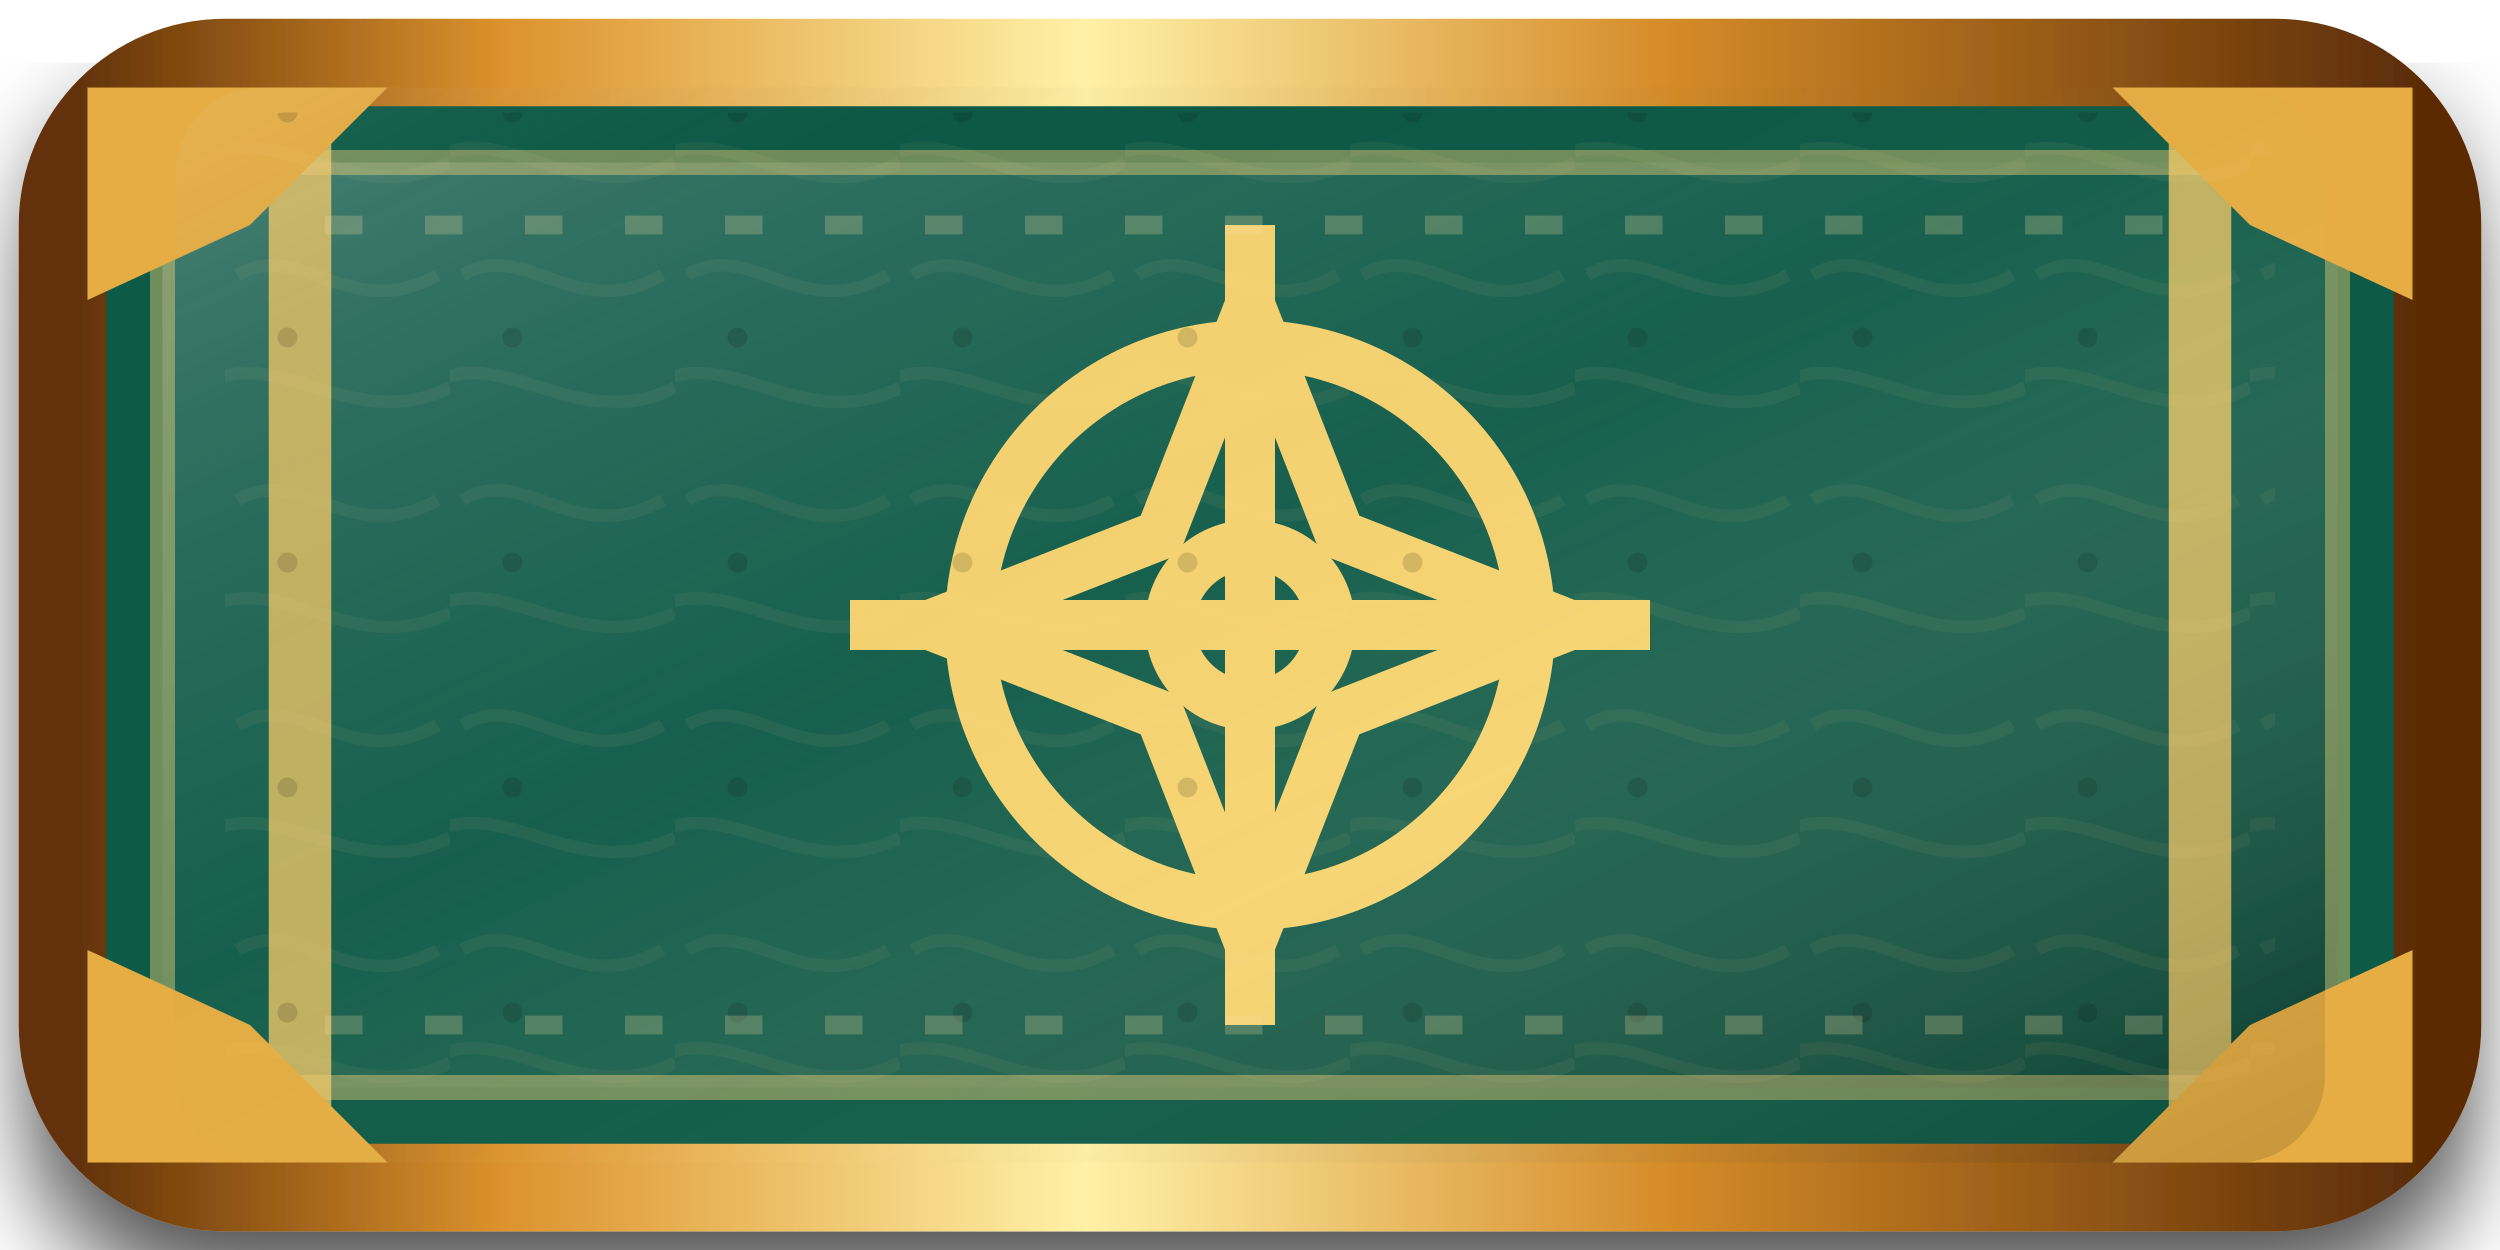
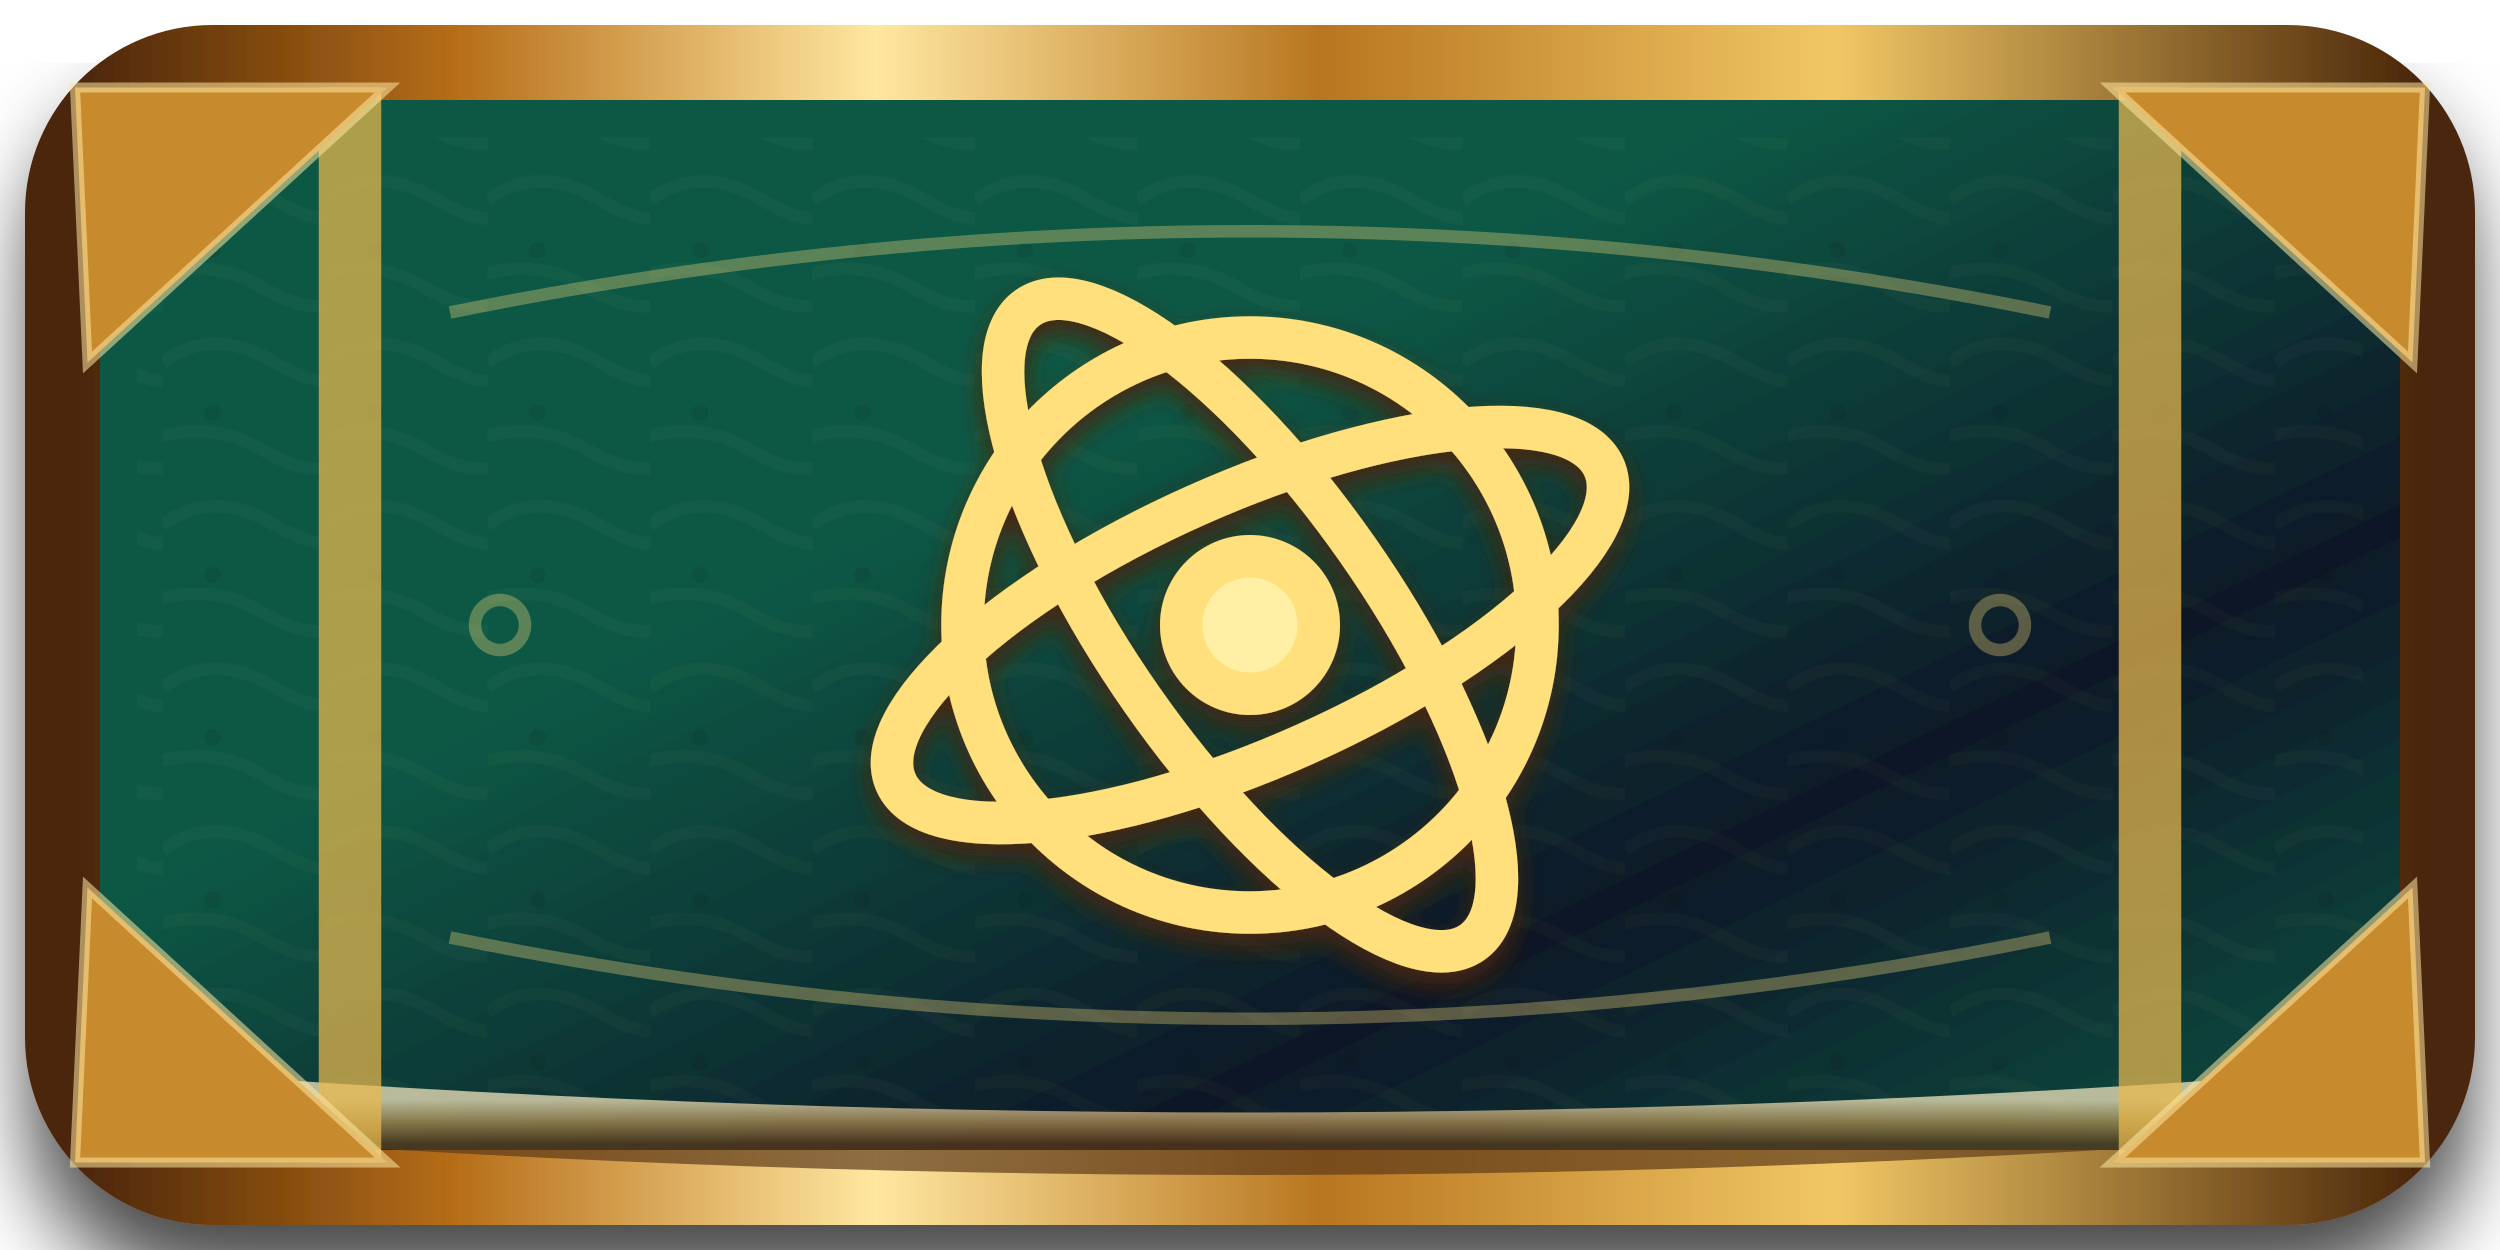
<svg xmlns="http://www.w3.org/2000/svg" data-shape="2H" data-role="celestial-codex" viewBox="0 0 200 100">
  <defs>
    <linearGradient id="gold" x1="0" x2="1">
-       <stop stop-color="#633307" />
-       <stop offset=".18" stop-color="#dc922d" />
-       <stop offset=".43" stop-color="#fff1a7" />
-       <stop offset=".68" stop-color="#d58b28" />
-       <stop offset="1" stop-color="#5b2c06" />
+       <stop stop-color="#4b2607" />
+       <stop offset=".16" stop-color="#b66d18" />
+       <stop offset=".34" stop-color="#ffe7a0" />
+       <stop offset=".53" stop-color="#b87620" />
+       <stop offset=".75" stop-color="#f1c765" />
+       <stop offset="1" stop-color="#4a2608" />
    </linearGradient>
-     <linearGradient id="shine" x1="0" y1="0" x2="1" y2="1">
-       <stop stop-color="#fff" stop-opacity=".2" />
-       <stop offset=".45" stop-color="#fff" stop-opacity=".03" />
-       <stop offset="1" stop-color="#000" stop-opacity=".24" />
+     <linearGradient id="leather" x1="0" y1="0" x2="1" y2="1">
+       <stop stop-color="#075845" />
+       <stop offset=".38" stop-color="#075845" />
+       <stop offset=".7" stop-color="#111827" />
+       <stop offset="1" stop-color="#075845" />
    </linearGradient>
-     <filter id="s" x="-20%" y="-20%" width="150%" height="170%">
-       <feDropShadow dx="0" dy="5" stdDeviation="4" flood-color="#000" flood-opacity=".68" />
+     <linearGradient id="page" x1="0" y1="0" x2="0" y2="1">
+       <stop stop-color="#fff0c4" />
+       <stop offset=".5" stop-color="#b99454" />
+       <stop offset="1" stop-color="#5e3b19" />
+     </linearGradient>
+     <pattern id="grain" width="13" height="13" patternUnits="userSpaceOnUse">
+       <path d="M0 3Q4 0 9 3T16 3M-3 10Q3 7 8 10T16 10" fill="none" stroke="#ffe8a0" stroke-opacity=".075" />
+       <circle cx="4" cy="7" r=".65" fill="#08090c" opacity=".28" />
+     </pattern>
+     <filter id="shadow" x="-20%" y="-25%" width="145%" height="165%">
+       <feDropShadow dx="0" dy="5" stdDeviation="3.5" flood-color="#000" flood-opacity=".72" />
    </filter>
-     <linearGradient id="leather" x1="0" y1="0" x2="1" y2="1">
-       <stop stop-color="#ffffff" stop-opacity=".16" />
-       <stop offset=".22" stop-color="#000" stop-opacity=".03" />
-       <stop offset=".62" stop-color="#fff0b0" stop-opacity=".08" />
-       <stop offset="1" stop-color="#000" stop-opacity=".28" />
-     </linearGradient>
-     <pattern id="grain" width="18" height="18" patternUnits="userSpaceOnUse">
-       <path d="M1 4c5-3 9 4 16 0M-2 13c6-4 12 4 20 0" fill="none" stroke="#f6df9b" stroke-opacity=".07" stroke-width="1" />
-       <circle cx="5" cy="9" r=".8" fill="#120b08" opacity=".18" />
-     </pattern>
  </defs>
-   <rect x="5" y="5" width="190" height="90" rx="13" fill="#0c5a46" stroke="url(#gold)" stroke-width="7" filter="url(#s)" />
-   <rect x="13" y="13" width="174" height="74" rx="8" fill="url(#shine)" stroke="#f8d77a" stroke-opacity=".42" stroke-width="2" />
-   <path d="M24 8v84M176 8v84" stroke="#f2c968" stroke-width="5" opacity=".78" />
-   <g fill="#e5ad43">
-     <path d="M7 7h24L20 18 7 24Z" />
-     <path d="M193 7h-24l11 11 13 6Z" />
-     <path d="M7 93h24L20 82 7 76Z" />
-     <path d="M193 93h-24l11-11 13-6Z" />
+   <g filter="url(#shadow)" fill="url(#leather)" stroke="url(#gold)" stroke-width="6">
+     <rect x="5" y="5" width="190" height="90" rx="12" />
  </g>
-   <g transform="translate(100 50)" fill="none" stroke="#f7d472" stroke-width="4">
-     <circle r="22.4" />
-     <circle r="6.4" />
-     <path d="M0-32V32M-32 0H32M0-25.6l7.2 18.4 18.4 7.2-18.4 7.2-7.2 18.4-7.2-18.4-18.4-7.2 18.4-7.2Z" />
+   <g opacity=".34" fill="url(#grain)">
+     <rect x="11" y="11" width="178" height="78" rx="8" />
  </g>
-   <g pointer-events="none">
-     <rect x="14" y="7" width="172" height="86" rx="7" fill="url(#leather)" opacity=".48" />
-     <rect x="18" y="9" width="164" height="82" rx="5" fill="url(#grain)" opacity=".8" />
-     <path d="M26 18H174M26 82H174" stroke="#f8dda0" stroke-opacity=".24" stroke-width="1.5" stroke-dasharray="3 5" />
+   <path d="M10 88Q100 95 190 88" fill="none" stroke="url(#page)" stroke-width="5" opacity=".7" />
+   <path d="M28 7V93M172 7V93" class="band" />
+   <g fill="#c78a2c" stroke="#ffe7a0" stroke-opacity=".55" stroke-width=".8">
+     <path d="M6 7h25L19 18 7 29Z" />
+     <path d="M194 7h-25l12 11 12 11Z" />
+     <path d="M6 93h25L19 82 7 71Z" />
+     <path d="M194 93h-25l12-11 12-11Z" />
  </g>
+   <g transform="translate(100 50)" class="motif">
+     <circle r="23" />
+     <ellipse rx="31" ry="10.5" transform="rotate(-24)" />
+     <ellipse rx="31" ry="10.5" transform="rotate(55)" />
+     <circle r="5.5" fill="#fff0a6" />
+   </g>
+   <g fill="none" stroke="#f5d67c" stroke-opacity=".34" stroke-width="1">
+     <path d="M36 25Q100 12 164 25M36 75Q100 88 164 75" />
+     <circle cx="40" cy="50" r="2" />
+     <circle cx="160" cy="50" r="2" />
+   </g>
+   <style>.band{fill:none;stroke:#e9b94e;stroke-width:5;opacity:.72}.motif{fill:none;stroke:#ffe07c;stroke-width:3.4;stroke-linejoin:round;filter:drop-shadow(0 1px 1px #4a2508)}</style>
</svg>
